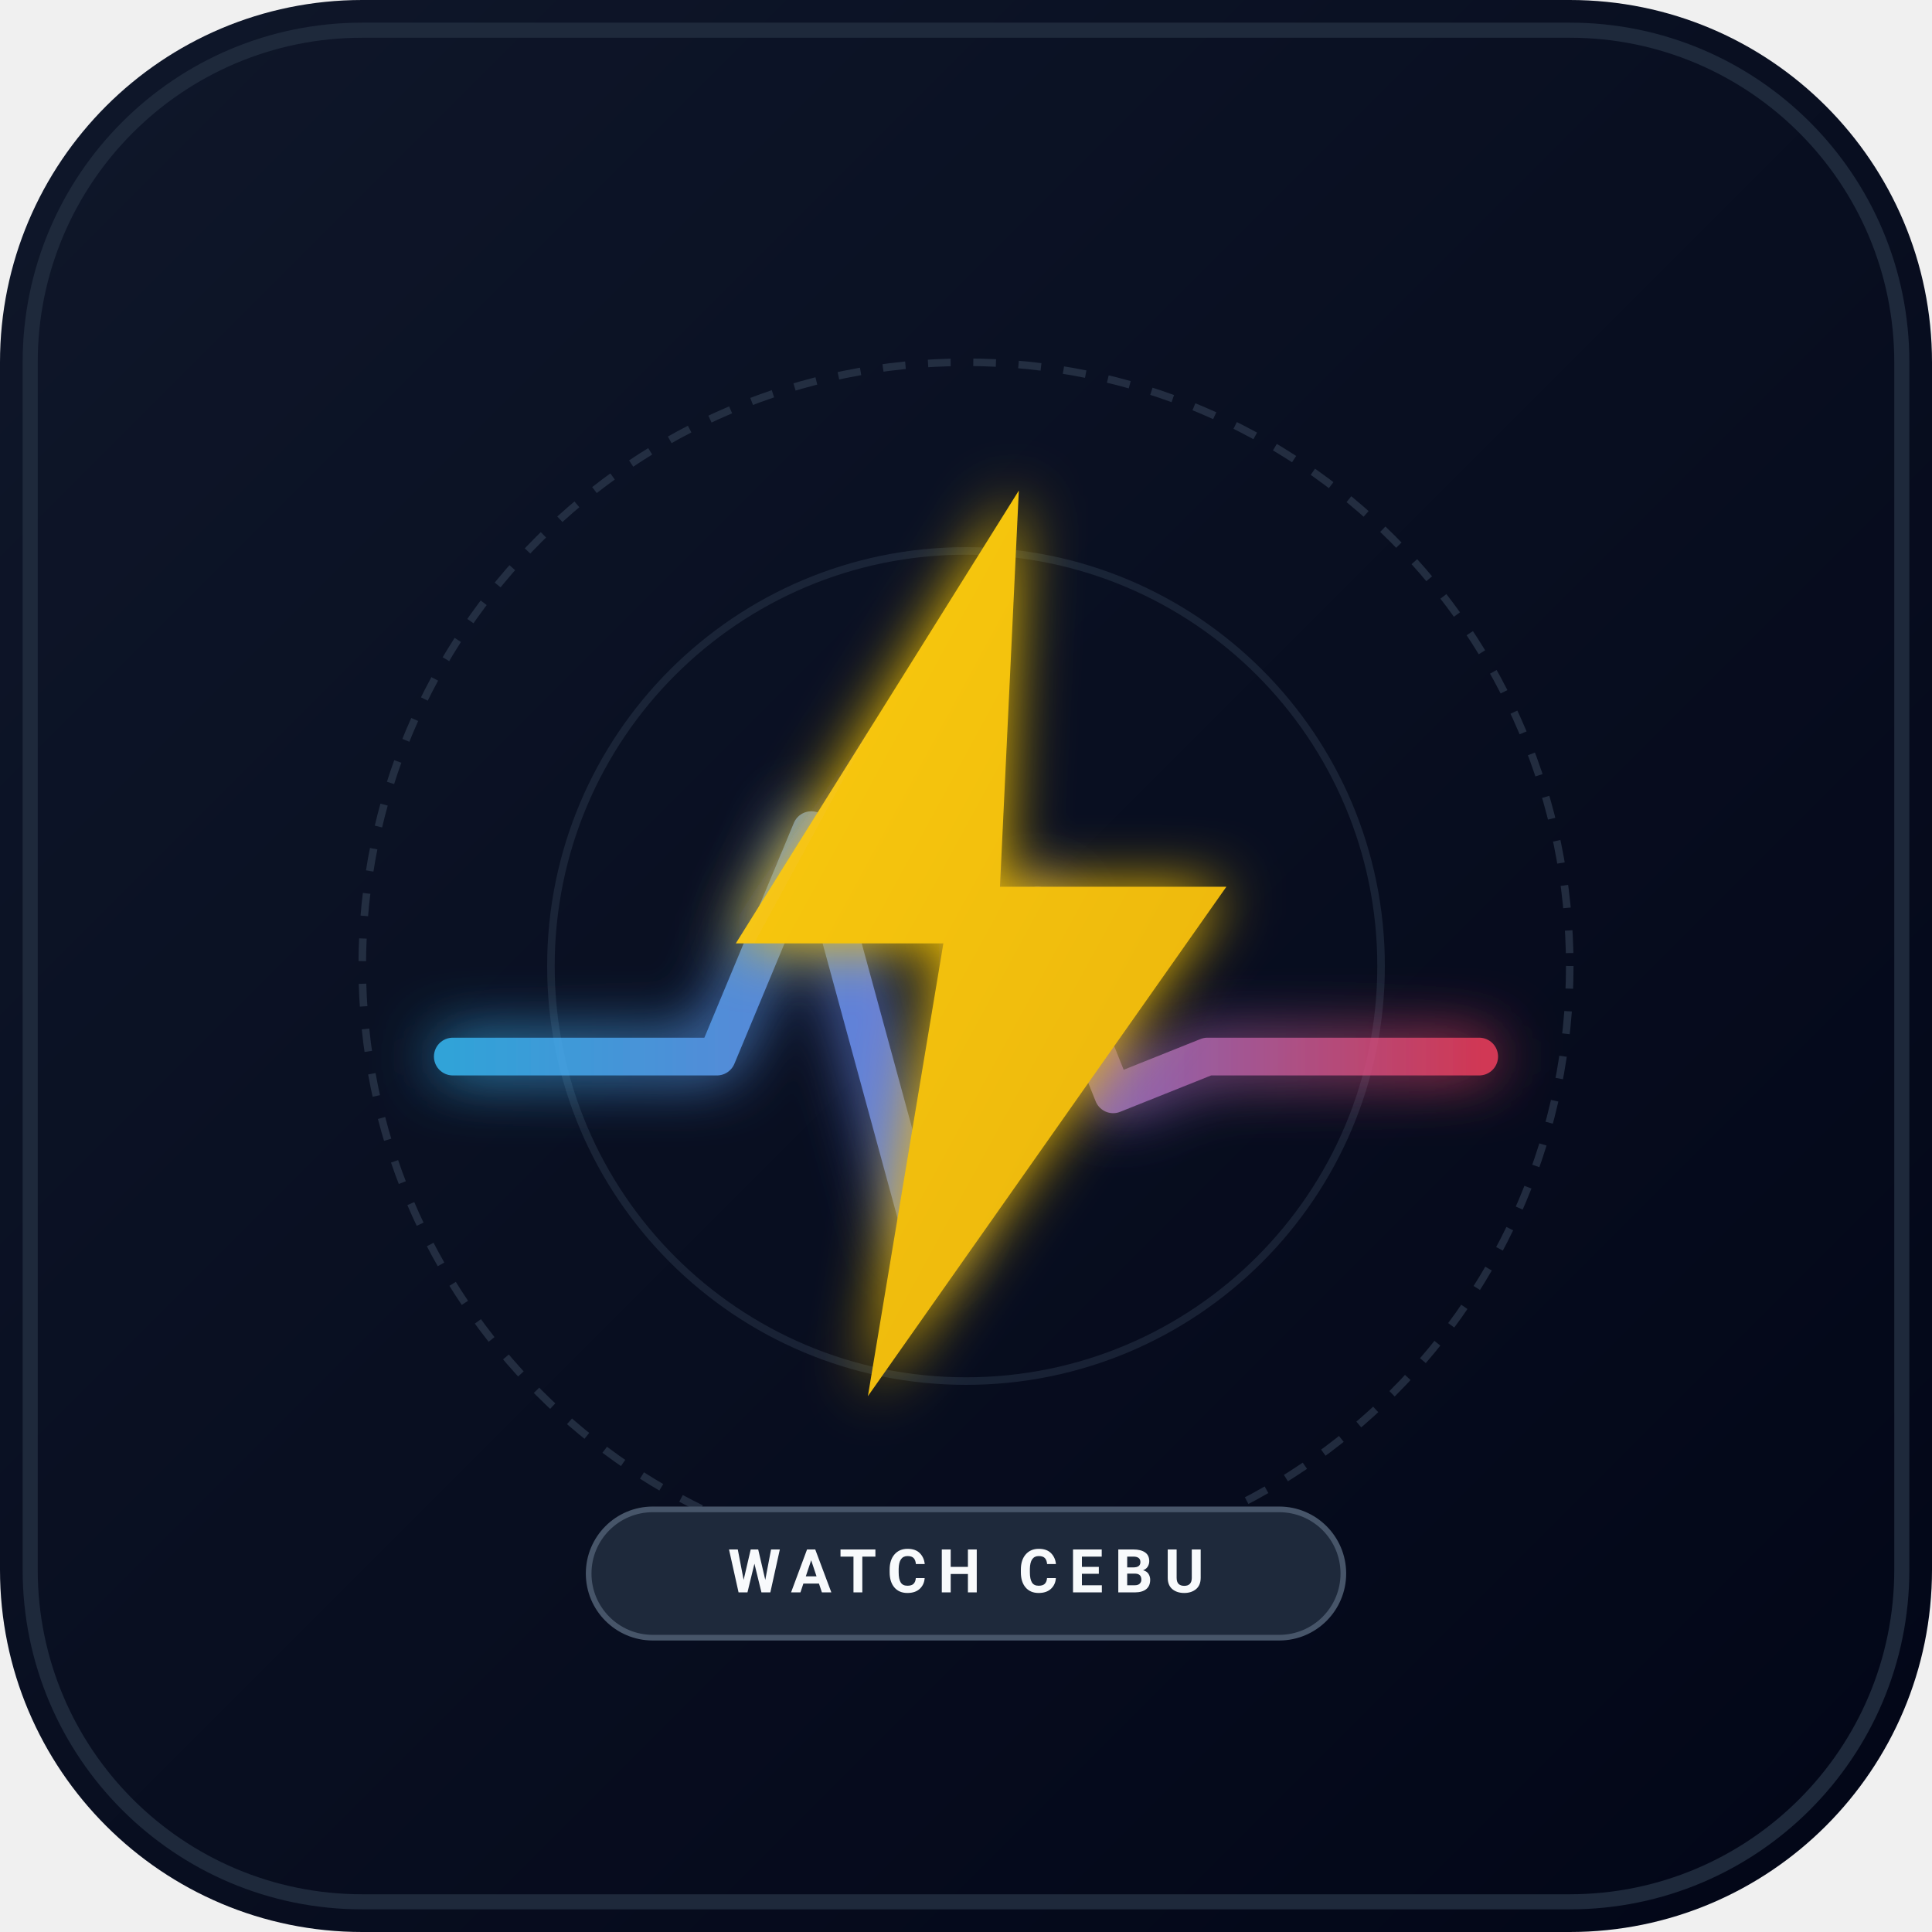
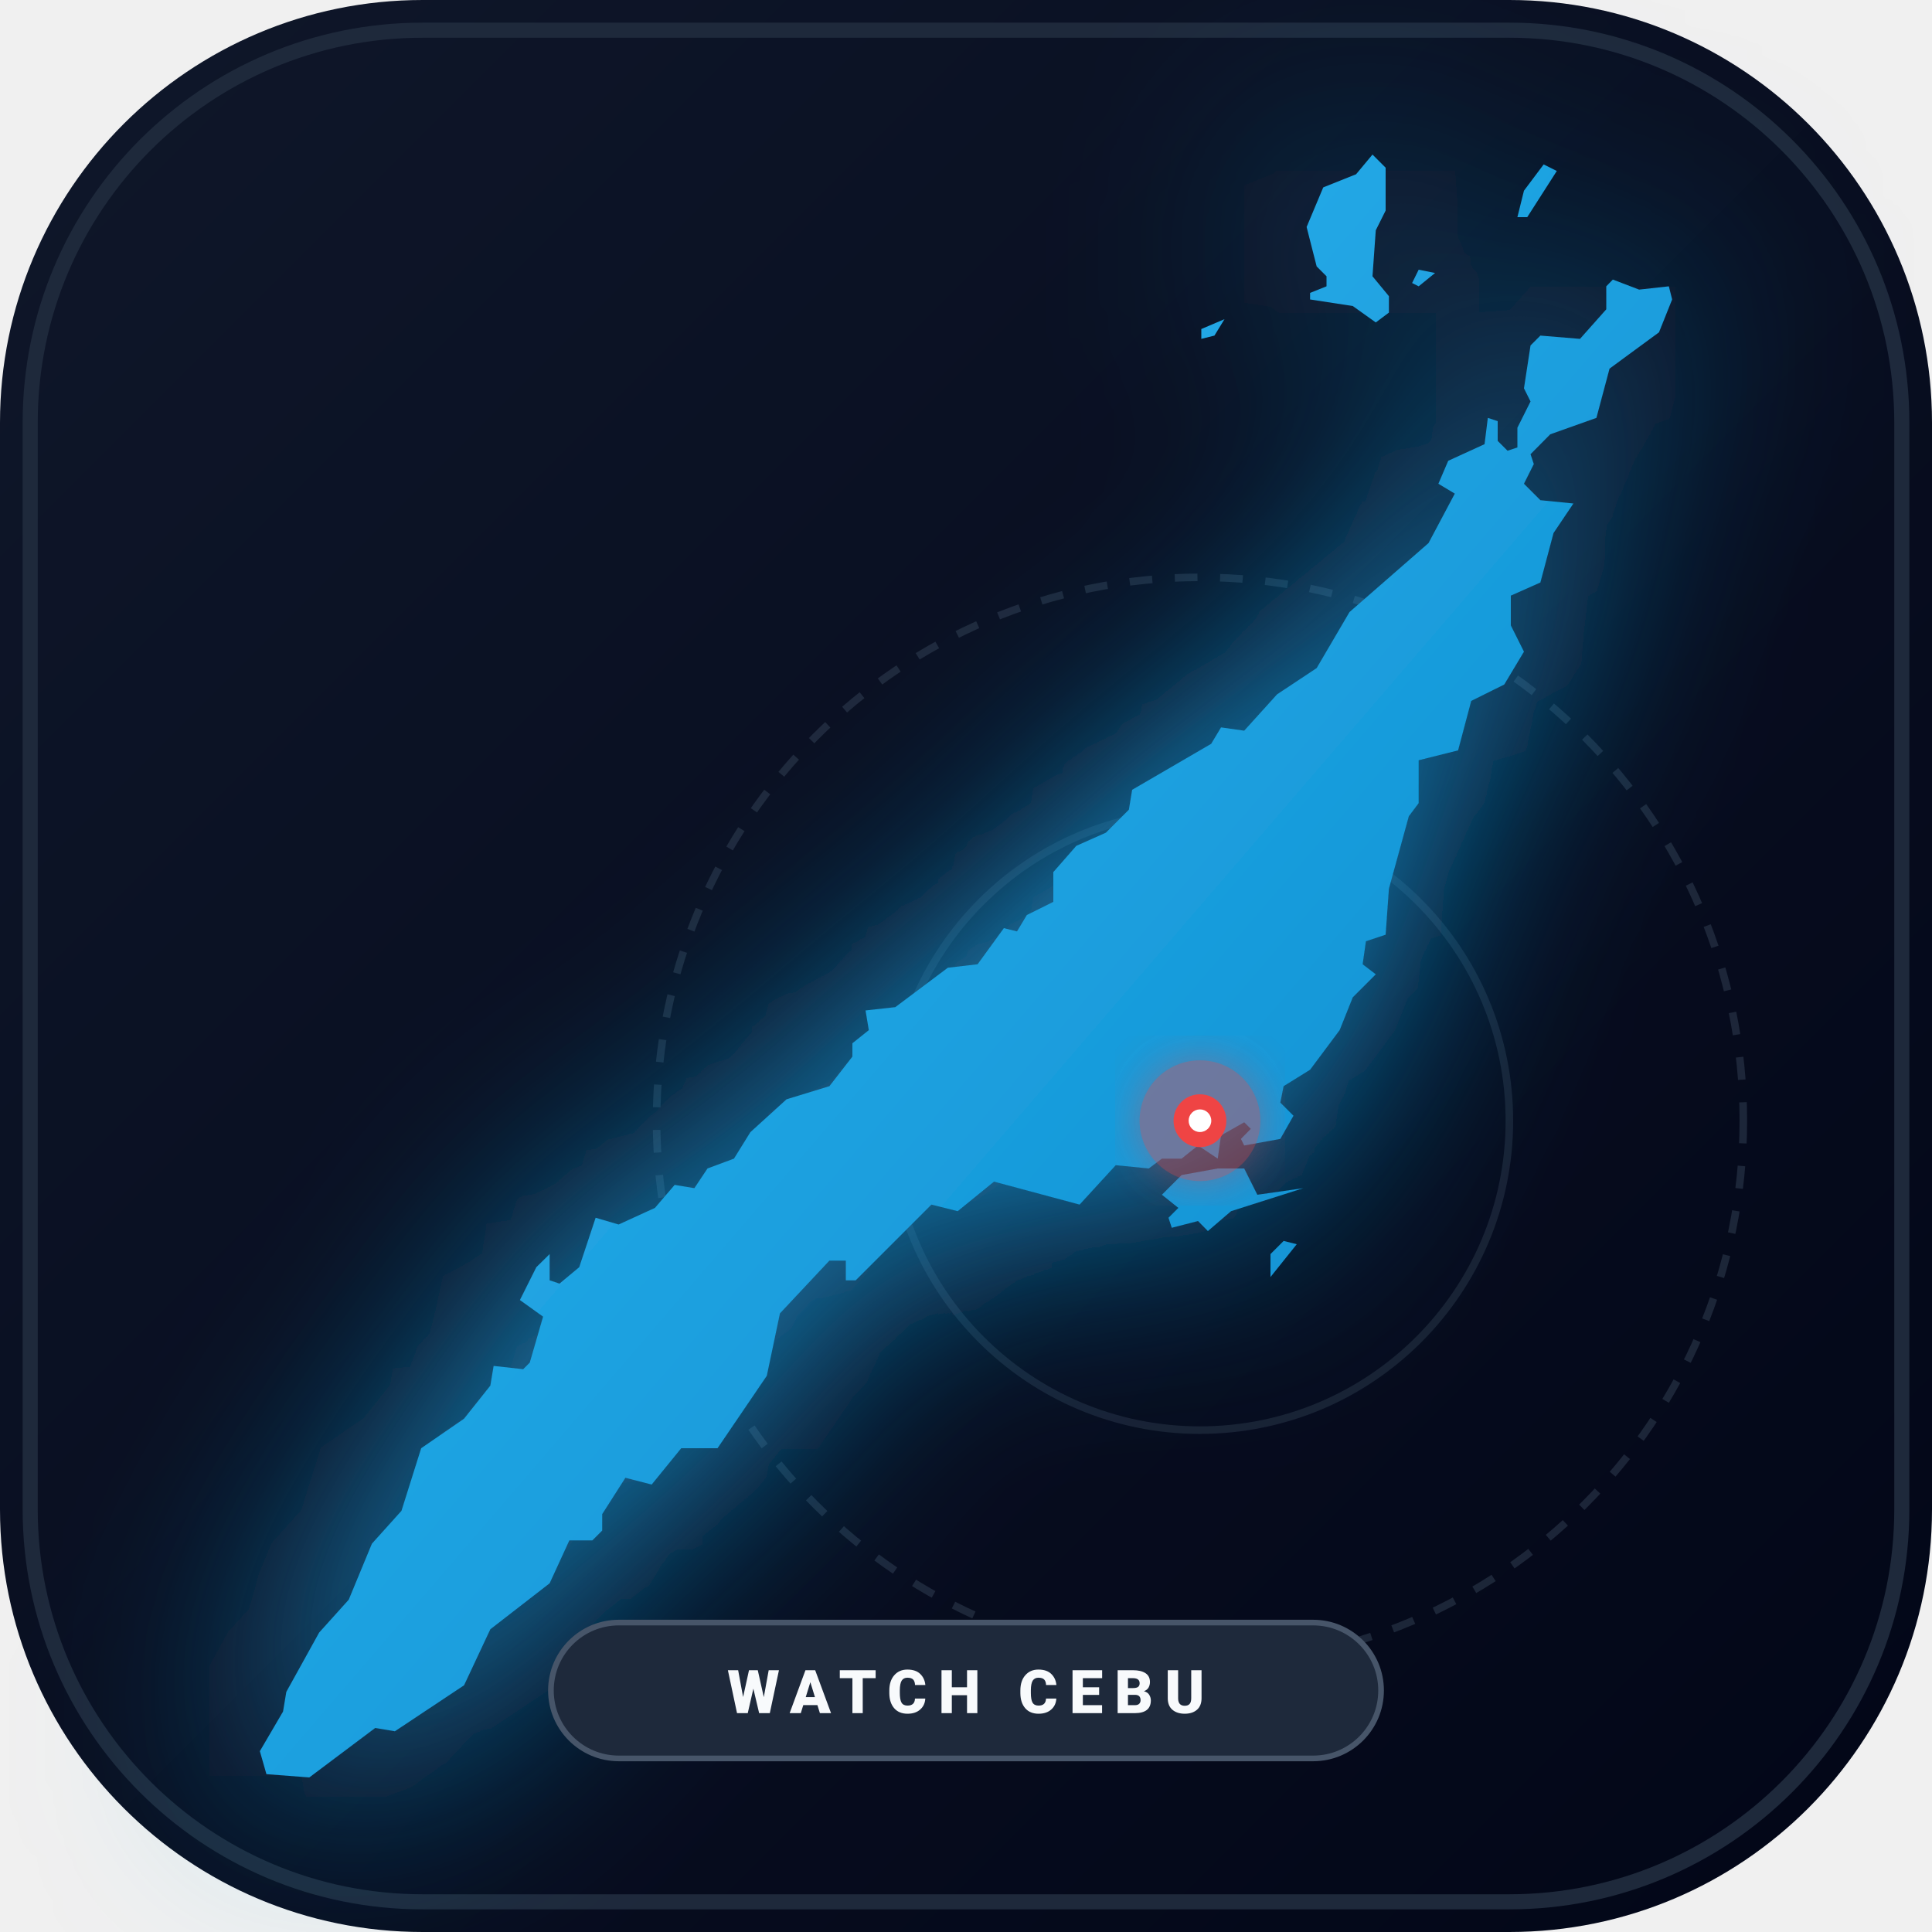
<svg xmlns="http://www.w3.org/2000/svg" viewBox="0 0 512 512" width="512" height="512">
  <defs>
    <linearGradient id="bg" x1="0%" y1="0%" x2="100%" y2="100%">
      <stop offset="0%" stop-color="#0F172A" />
      <stop offset="100%" stop-color="#020617" />
    </linearGradient>
-     <linearGradient id="bolt" x1="0%" y1="0%" x2="100%" y2="100%">
-       <stop offset="0%" stop-color="#FACC15" />
-       <stop offset="100%" stop-color="#EAB308" />
-     </linearGradient>
-     <linearGradient id="wave" x1="0%" y1="0%" x2="100%" y2="0%">
+     <linearGradient id="cebuGrad" x1="0%" y1="0%" x2="100%" y2="100%">
      <stop offset="0%" stop-color="#38BDF8" />
-       <stop offset="50%" stop-color="#818CF8" />
-       <stop offset="100%" stop-color="#F43F5E" />
+       <stop offset="100%" stop-color="#0284C7" />
    </linearGradient>
    <filter id="glow" x="-20%" y="-20%" width="140%" height="140%">
-       <feGaussianBlur stdDeviation="8" result="blur" />
+       <feGaussianBlur stdDeviation="6" result="blur" />
      <feComposite in="SourceGraphic" in2="blur" operator="over" />
    </filter>
  </defs>
-   <rect width="512" height="512" rx="96" fill="url(#bg)" />
-   <rect width="496" height="496" x="8" y="8" rx="88" fill="none" stroke="#1E293B" stroke-width="4" />
-   <circle cx="256" cy="256" r="160" fill="none" stroke="#334155" stroke-width="2" stroke-dasharray="6 6" opacity="0.6" />
-   <circle cx="256" cy="256" r="110" fill="none" stroke="#334155" stroke-width="2" opacity="0.4" />
-   <path d="M 120 280 L 190 280 L 215 220 L 245 330 L 275 240 L 295 290 L 320 280 L 392 280" fill="none" stroke="url(#wave)" stroke-width="10" stroke-linecap="round" stroke-linejoin="round" opacity="0.85" filter="url(#glow)" />
-   <path d="M 270 130 L 195 250 L 250 250 L 230 370 L 325 235 L 265 235 Z" fill="url(#bolt)" filter="url(#glow)" />
-   <rect x="156" y="400" width="200" height="34" rx="17" fill="#1E293B" stroke="#475569" stroke-width="1.5" />
-   <text x="256" y="422" font-family="-apple-system, BlinkMacSystemFont, 'Segoe UI', Roboto, sans-serif" font-size="16" font-weight="700" fill="#F8FAFC" letter-spacing="3" text-anchor="middle">WATCH CEBU</text>
+   <rect width="512" height="512" rx="112" fill="url(#bg)" />
+   <rect width="496" height="496" x="8" y="8" rx="104" fill="none" stroke="#1E293B" stroke-width="4" />
+   <circle cx="318" cy="297" r="144" fill="none" stroke="#334155" stroke-width="2" stroke-dasharray="6 6" opacity="0.5" />
+   <circle cx="318" cy="297" r="82" fill="none" stroke="#334155" stroke-width="2" opacity="0.4" />
+   <g transform="scale(5.12)">
+     <path d="M 83.48 14.47 L 84.84 14.99 L 86.38 14.82 L 86.55 15.5 L 85.87 17.2 L 83.31 19.08 L 82.63 21.63 L 80.24 22.48 L 79.22 23.51 L 79.39 24.02 L 78.88 25.04 L 79.73 25.89 L 81.44 26.06 L 80.41 27.59 L 79.73 30.15 L 78.2 30.83 L 78.2 32.37 L 78.88 33.73 L 77.86 35.43 L 76.15 36.28 L 75.47 38.84 L 73.43 39.35 L 73.43 41.57 L 72.92 42.25 L 71.89 46.0 L 71.72 48.38 L 70.7 48.72 L 70.53 49.91 L 71.21 50.43 L 70.02 51.62 L 69.34 53.32 L 67.81 55.37 L 66.44 56.22 L 66.27 57.07 L 66.95 57.75 L 66.27 58.95 L 64.4 59.29 L 64.23 58.95 L 64.74 58.43 L 64.4 58.09 L 63.2 58.77 L 63.03 59.97 L 62.01 59.29 L 61.16 59.97 L 60.14 59.97 L 59.46 60.48 L 57.75 60.31 L 55.88 62.35 L 51.45 61.16 L 49.57 62.69 L 48.21 62.35 L 44.29 66.27 L 43.78 66.27 L 43.78 65.25 L 42.93 65.25 L 40.37 67.98 L 39.69 71.21 L 37.14 74.96 L 35.26 74.96 L 33.73 76.84 L 32.37 76.49 L 31.17 78.37 L 31.17 79.22 L 30.66 79.73 L 29.47 79.73 L 28.45 81.95 L 25.38 84.33 L 24.02 87.23 L 20.44 89.61 L 19.42 89.44 L 16.01 92.0 L 13.79 91.83 L 13.45 90.64 L 14.65 88.59 L 14.82 87.57 L 16.52 84.5 L 18.05 82.8 L 19.25 79.9 L 20.78 78.2 L 21.8 74.96 L 24.02 73.43 L 25.38 71.72 L 25.55 70.7 L 27.08 70.87 L 27.42 70.53 L 28.11 68.15 L 26.91 67.29 L 27.76 65.59 L 28.45 64.91 L 28.45 66.27 L 28.96 66.44 L 29.98 65.59 L 30.83 63.03 L 32.02 63.38 L 33.9 62.52 L 34.92 61.33 L 35.94 61.5 L 36.62 60.48 L 37.99 59.97 L 38.84 58.6 L 40.71 56.9 L 42.93 56.22 L 44.12 54.69 L 44.12 54.0 L 44.97 53.32 L 44.8 52.3 L 46.34 52.13 L 49.06 50.09 L 50.6 49.91 L 51.96 48.04 L 52.64 48.21 L 53.15 47.36 L 54.52 46.68 L 54.52 45.14 L 55.71 43.78 L 57.24 43.1 L 58.43 41.91 L 58.6 40.88 L 62.69 38.5 L 63.2 37.65 L 64.4 37.82 L 66.1 35.94 L 68.15 34.58 L 69.85 31.68 L 73.94 28.11 L 75.3 25.55 L 74.45 25.04 L 74.96 23.85 L 76.84 22.99 L 77.01 21.63 L 77.52 21.8 L 77.52 22.82 L 78.03 23.33 L 78.54 23.16 L 78.54 22.14 L 79.22 20.78 L 78.88 20.1 L 79.22 17.88 L 79.73 17.37 L 81.78 17.54 L 83.14 16.01 L 83.14 14.82 Z M 71.04 8.0 L 71.72 8.68 L 71.72 10.9 L 71.21 11.92 L 71.04 14.3 L 71.89 15.33 L 71.89 16.18 L 71.21 16.69 L 70.02 15.84 L 67.81 15.5 L 67.81 15.16 L 68.66 14.82 L 68.66 14.3 L 68.15 13.79 L 67.63 11.75 L 68.49 9.7 L 70.19 9.02 Z M 63.03 60.48 L 64.4 60.48 L 65.08 61.84 L 67.46 61.5 L 63.72 62.69 L 62.52 63.72 L 62.01 63.2 L 60.65 63.55 L 60.48 63.03 L 60.99 62.52 L 60.14 61.84 L 61.16 60.82 Z M 79.9 8.51 L 80.58 8.85 L 79.05 11.24 L 78.54 11.24 L 78.88 9.87 Z M 66.44 64.23 L 67.12 64.4 L 65.76 66.1 L 65.76 64.91 Z M 73.43 13.96 L 74.28 14.13 L 73.43 14.82 L 73.09 14.65 Z M 63.38 16.52 L 62.86 17.37 L 62.18 17.54 L 62.18 17.03 Z" fill="url(#cebuGrad)" filter="url(#glow)" />
+   </g>
+   <circle cx="318" cy="297" r="16" fill="#EF4444" opacity="0.4" filter="url(#glow)" />
+   <circle cx="318" cy="297" r="7" fill="#EF4444" />
+   <circle cx="318" cy="297" r="3" fill="#FFFFFF" />
+   <rect x="146" y="430" width="220" height="36" rx="18" fill="#1E293B" stroke="#475569" stroke-width="1.5" />
+   <text x="256" y="454" font-family="-apple-system, BlinkMacSystemFont, 'Segoe UI', Roboto, sans-serif" font-size="16" font-weight="800" fill="#F8FAFC" letter-spacing="3" text-anchor="middle">WATCH CEBU</text>
</svg>
